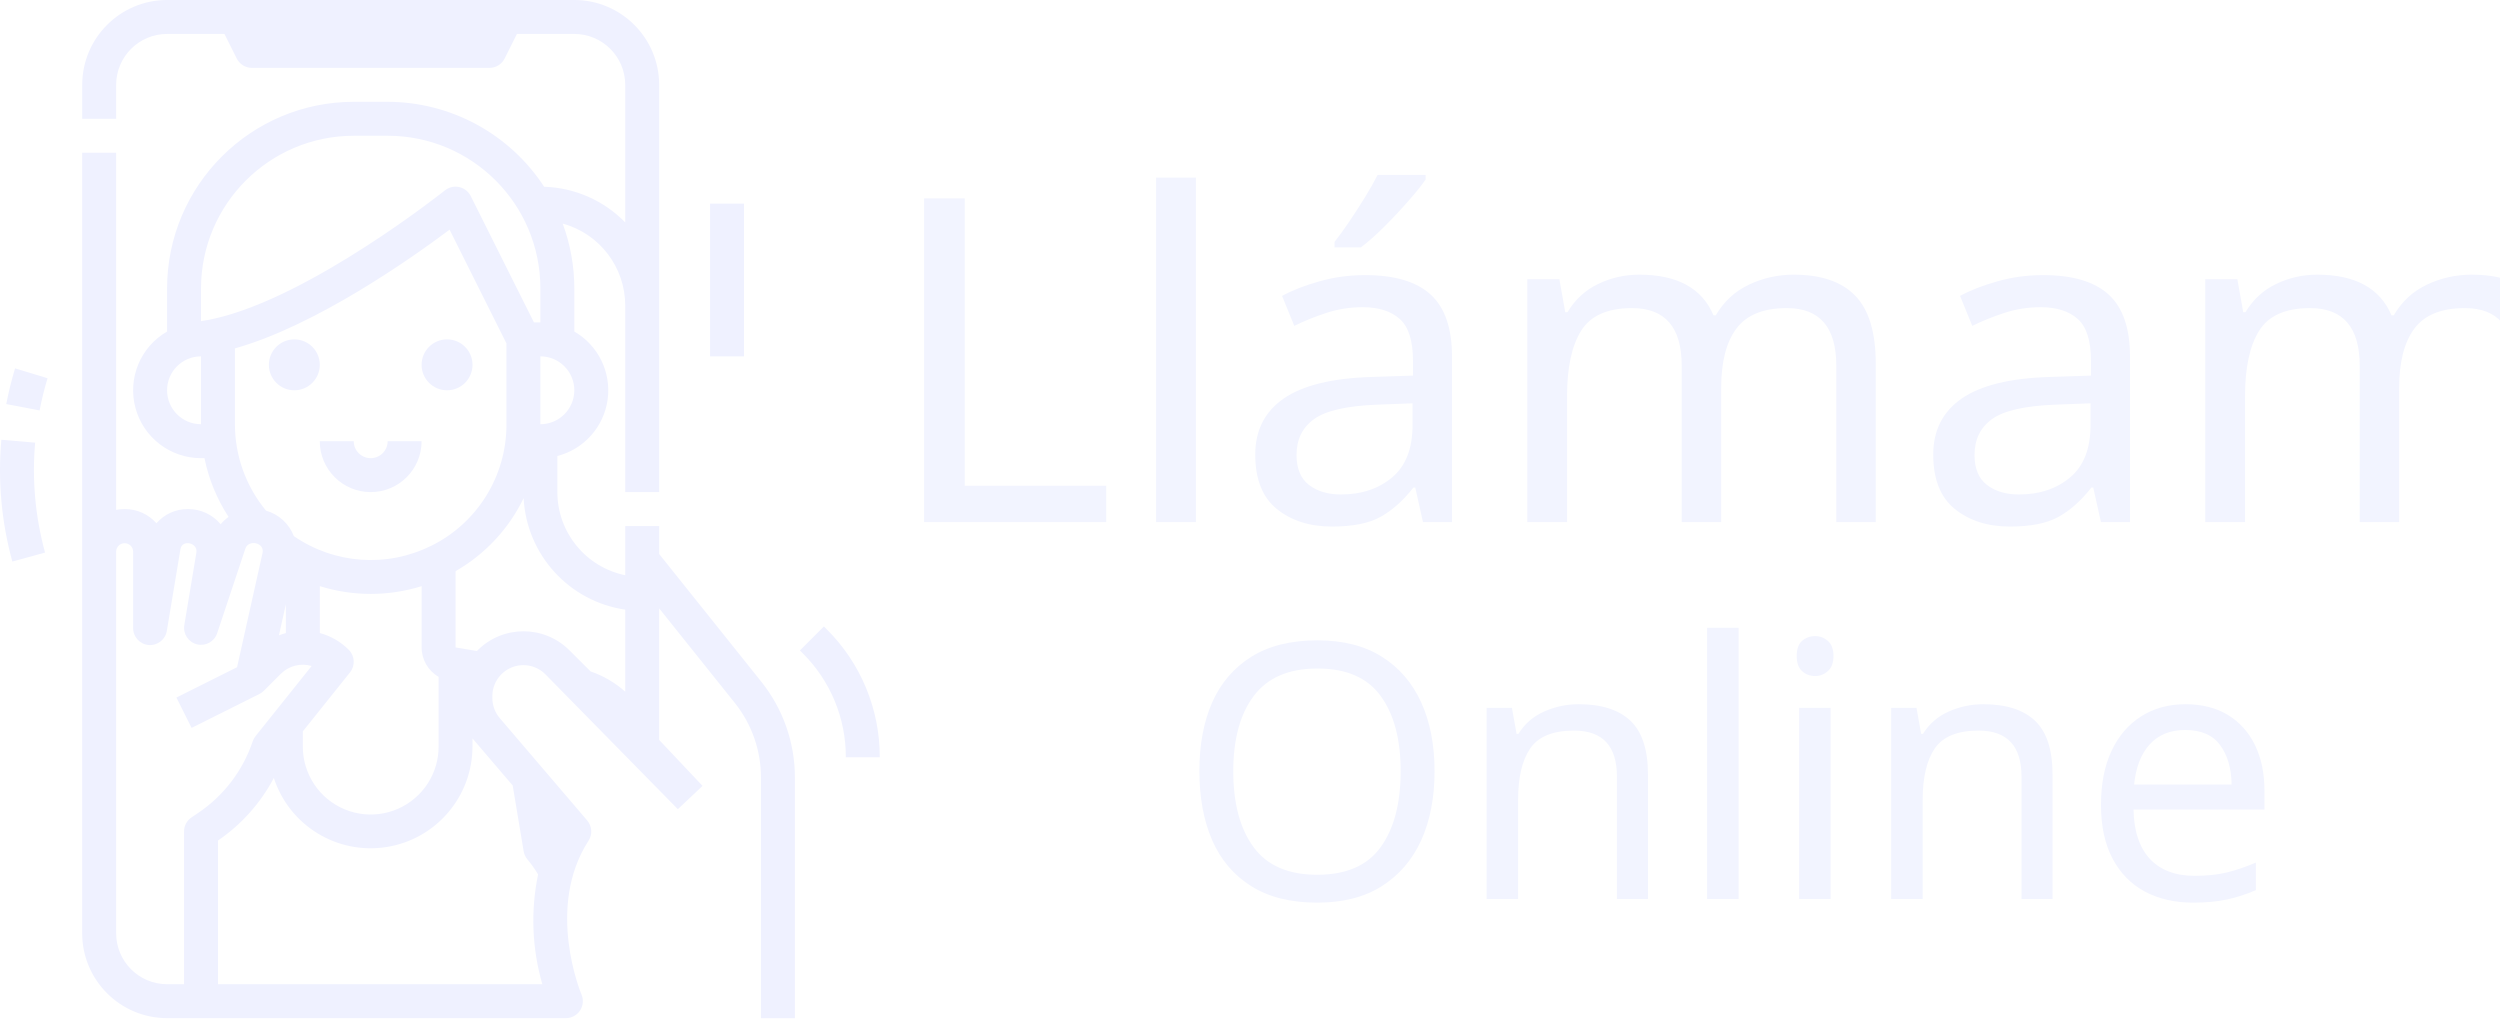
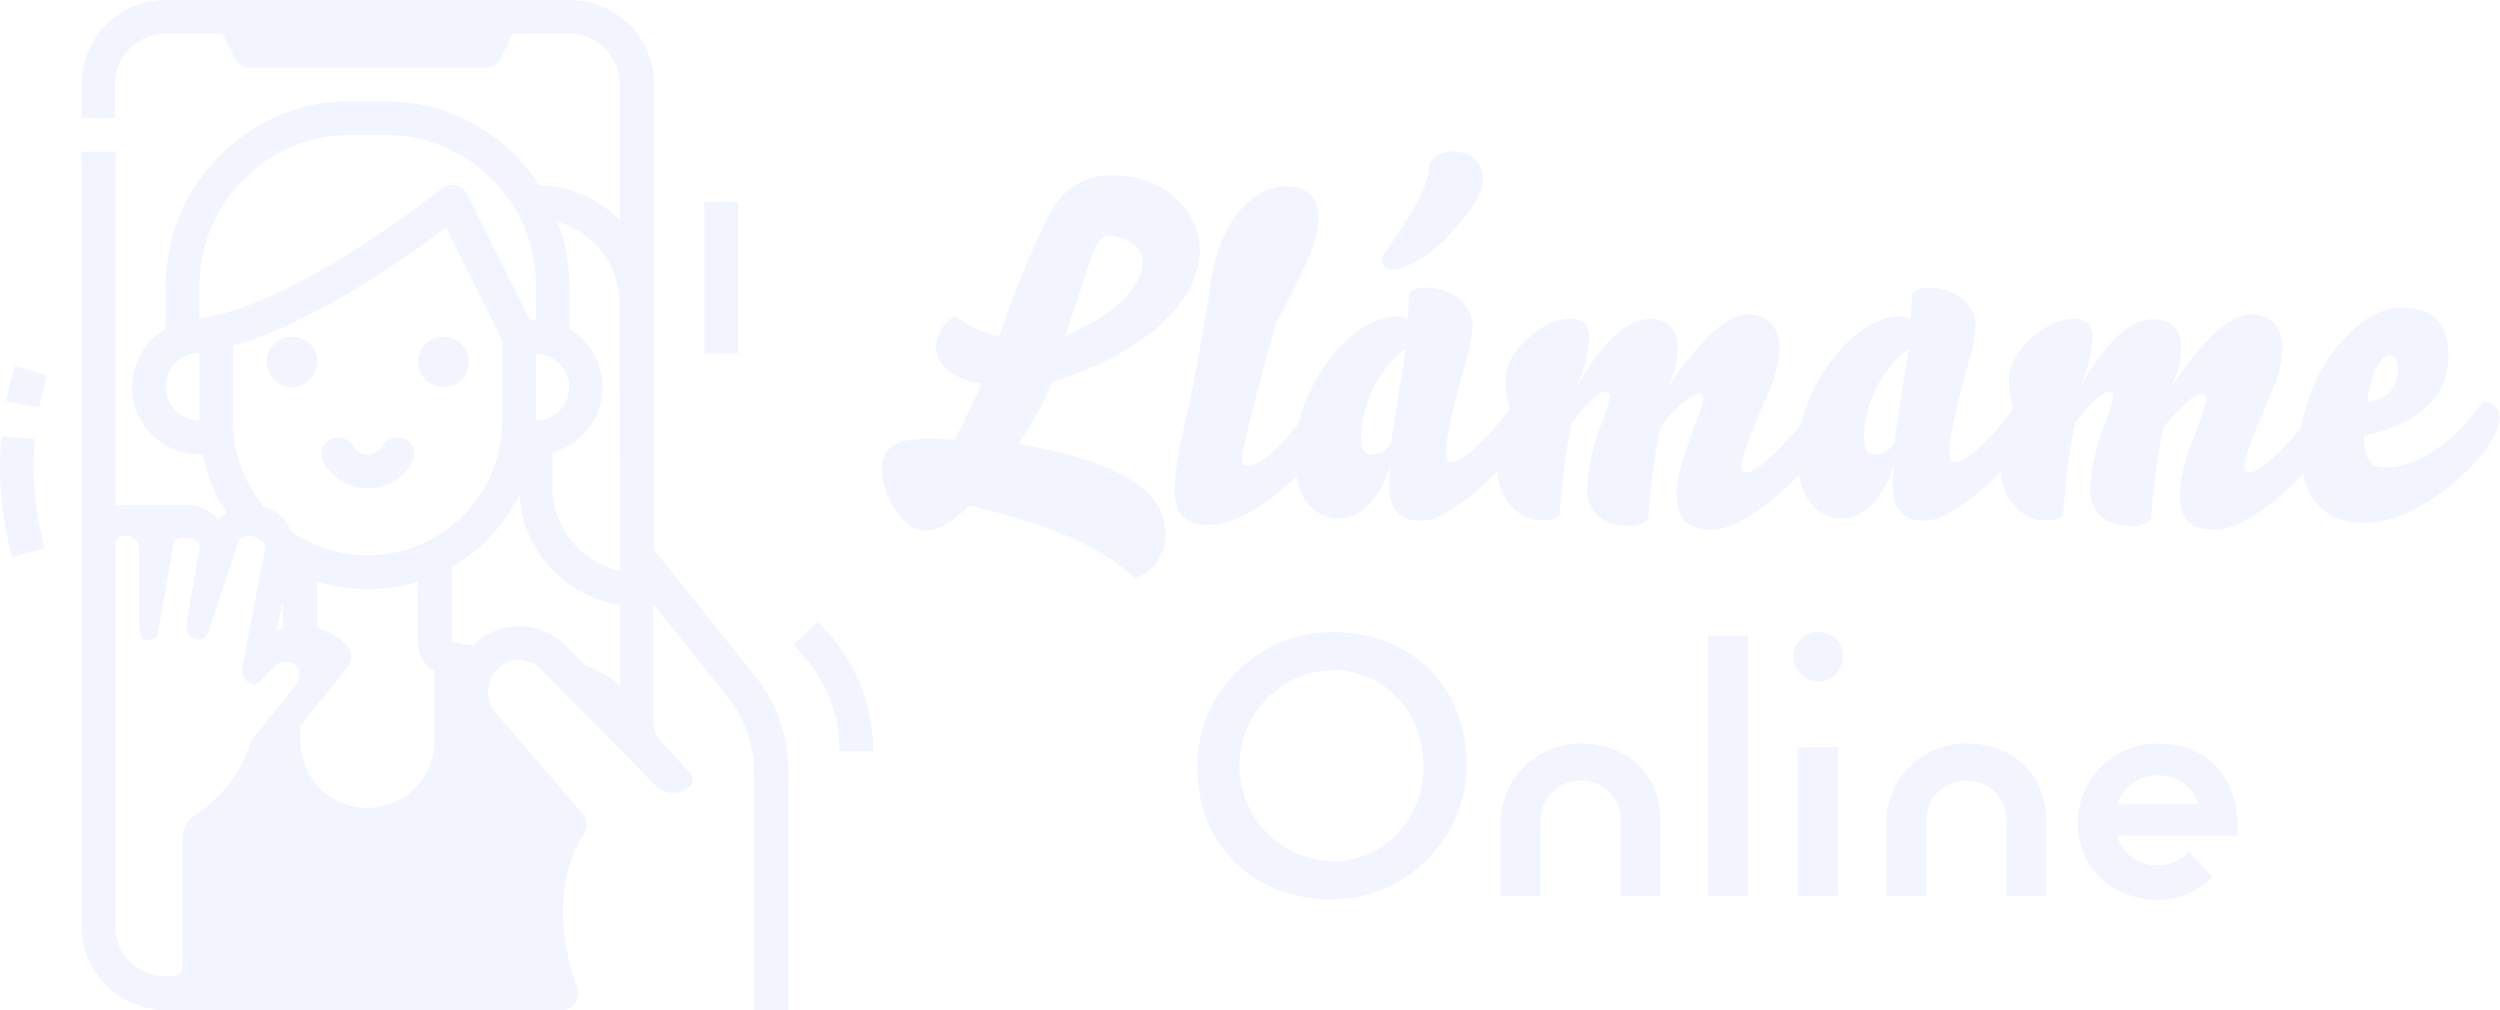
- <svg xmlns="http://www.w3.org/2000/svg" width="259.269" height="105.588" viewBox="0 0 259.269 105.588">
-   <g id="logo" transform="translate(-9.651 -23.168)">
-     <g id="Outline" transform="translate(9.651 23.168)">
-       <circle id="Elipse_18" data-name="Elipse 18" cx="2.64" cy="2.64" r="2.64" transform="translate(27.885 35.196)" fill="#eff1ff" />
-       <circle id="Elipse_19" data-name="Elipse 19" cx="2.64" cy="2.64" r="2.64" transform="translate(43.723 35.196)" fill="#eff1ff" />
-       <path id="Trazado_216" data-name="Trazado 216" d="M84.121,120.386a1.761,1.761,0,0,1-1.76-1.76h-3.52a5.279,5.279,0,0,0,10.559,0H85.881A1.762,1.762,0,0,1,84.121,120.386Z" transform="translate(-45.677 -72.871)" fill="#eff1ff" />
-       <rect id="Rectángulo_21" data-name="Rectángulo 21" width="3.52" height="15.838" transform="translate(73.64 21.118)" fill="#eff1ff" />
-       <path id="Trazado_217" data-name="Trazado 217" d="M11.008,106.573l3.456.663a32.883,32.883,0,0,1,.825-3.34l-3.368-1.022A36.315,36.315,0,0,0,11.008,106.573Z" transform="translate(-10.358 -64.669)" fill="#eff1ff" />
-       <path id="Trazado_218" data-name="Trazado 218" d="M13.295,118.612l-3.506-.3A35.868,35.868,0,0,0,10.93,130.94l3.394-.93A32.373,32.373,0,0,1,13.295,118.612Z" transform="translate(-9.651 -72.705)" fill="#eff1ff" />
-       <path id="Trazado_219" data-name="Trazado 219" d="M185.509,159.012l-.3-.3-2.489,2.489.3.3a15.134,15.134,0,0,1,4.462,10.772H191A18.63,18.63,0,0,0,185.509,159.012Z" transform="translate(-99.763 -93.742)" fill="#eff1ff" />
-       <path id="Trazado_220" data-name="Trazado 220" d="M87.275,80.624v-2.9h-3.52v5.1A8.814,8.814,0,0,1,76.716,74.2V70.46a7.037,7.037,0,0,0,1.76-12.909V53.085a19.4,19.4,0,0,0-1.207-6.729,8.813,8.813,0,0,1,6.486,8.488V74.2h3.52V31.967a8.809,8.809,0,0,0-8.8-8.8H36.24a8.809,8.809,0,0,0-8.8,8.8v3.52h3.52v-3.52a5.285,5.285,0,0,1,5.28-5.279h5.951l1.274,2.547a1.76,1.76,0,0,0,1.574.973H69.676a1.76,1.76,0,0,0,1.574-.973l1.274-2.547h5.952a5.285,5.285,0,0,1,5.279,5.279V46.235a12.28,12.28,0,0,0-8.409-3.7,19.429,19.429,0,0,0-16.228-8.809H55.6A19.38,19.38,0,0,0,36.24,53.085v4.466A7.037,7.037,0,0,0,39.76,70.683h.359a17.515,17.515,0,0,0,2.5,6.092,4.357,4.357,0,0,0-.821.761l-.022-.027a4.37,4.37,0,0,0-3.342-1.546h-.067a4.259,4.259,0,0,0-3.229,1.469,4.353,4.353,0,0,0-3.262-1.469H31.8a4.341,4.341,0,0,0-.844.083V39.006h-3.52v80.951a8.809,8.809,0,0,0,8.8,8.8H77.6a1.76,1.76,0,0,0,1.618-2.452c-.038-.089-3.766-9.007.732-15.948a1.76,1.76,0,0,0-.139-2.1L70.775,97.682a3.218,3.218,0,0,1-.8-2.119v-.191a3.217,3.217,0,0,1,5.5-2.273l13.737,13.987,2.561-2.414-4.5-4.771V86.259l7.859,9.824a12.365,12.365,0,0,1,2.7,7.7v24.978h3.52V103.778a15.9,15.9,0,0,0-3.471-9.894Zm-8.8-16.981a3.524,3.524,0,0,1-3.52,3.52V60.124A3.524,3.524,0,0,1,78.476,63.643ZM39.76,67.163a3.519,3.519,0,0,1,0-7.039Zm1.374-10.947q-.711.16-1.374.255V53.085A15.856,15.856,0,0,1,55.6,37.247h3.52A15.835,15.835,0,0,1,74.956,53.077V56.6h-.672L67.731,43.5a1.76,1.76,0,0,0-2.361-.787,1.792,1.792,0,0,0-.313.2C64.92,43.022,51.152,53.968,41.133,56.216Zm13.949,34.34a6.7,6.7,0,0,0-3-1.738V83.956a17.7,17.7,0,0,0,10.558,0v6.353A3.508,3.508,0,0,0,64.4,93.36V100.6a7.021,7.021,0,0,1-1.072,3.733,7.149,7.149,0,0,1-.99,1.243A7.039,7.039,0,0,1,50.319,100.6V99.017L55.212,92.9a1.759,1.759,0,0,0-.13-2.344Zm8.53-10.778a14.04,14.04,0,0,1-14.224-1.01,4.368,4.368,0,0,0-2.884-2.641,14.039,14.039,0,0,1-3.226-8.964V59.3c8.444-2.384,18.329-9.366,22.259-12.315l5.9,11.8v8.383a14.008,14.008,0,0,1-7.823,12.616ZM48.559,85.834v2.989a6.694,6.694,0,0,0-.716.232Zm-9.775,22.1A1.759,1.759,0,0,0,38,109.4v15.839H36.24a5.286,5.286,0,0,1-5.28-5.28V80.326a.882.882,0,0,1,1.76,0v7.955a1.76,1.76,0,0,0,3.5.289l1.409-8.459c.172-1.033,1.822-.66,1.654.354l-1.254,7.526a1.76,1.76,0,0,0,3.406.846l2.926-8.777c.328-.985,2.019-.619,1.782.45L43.5,92.362l-6.29,3.146,1.574,3.148,7.039-3.52a1.754,1.754,0,0,0,.457-.33l1.76-1.76a3.221,3.221,0,0,1,3.192-.809L45.425,99.5a1.77,1.77,0,0,0-.3.543,14.531,14.531,0,0,1-5.7,7.459Zm33.3-3.305,1.136,6.819a1.763,1.763,0,0,0,.384.838,12.408,12.408,0,0,1,1.114,1.565,23.66,23.66,0,0,0,.44,11.386H41.52v-14.9a18.069,18.069,0,0,0,5.793-6.489,10.559,10.559,0,0,0,20.6-3.251v-.851q.095.119.2.234ZM83.755,94.9a10.529,10.529,0,0,0-3.59-2.1l-2.2-2.192a6.73,6.73,0,0,0-9.517,0l-.074.075-1.923-.321h0l-.289-.048V82.4a17.5,17.5,0,0,0,7.056-7.568A12.339,12.339,0,0,0,83.755,86.393Z" transform="translate(-18.914 -23.168)" fill="#eff1ff" />
+ <svg xmlns="http://www.w3.org/2000/svg" id="Capa_1" data-name="Capa 1" viewBox="0 0 259.06 104.66">
+   <g id="logo">
+     <g id="Online" style="isolation:isolate">
+       <g style="isolation:isolate">
+         <path d="M124.06,79.77a14,14,0,0,1,14-13.84c8.22,0,13.92,5.62,13.92,13.84A14,14,0,0,1,138,93.61C129.83,93.61,124.06,88,124.06,79.77Zm23.46,0c0-5.48-4-9.92-9.48-9.92a9.92,9.92,0,0,0,0,19.83C143.52,89.68,147.52,85.24,147.52,79.77Z" transform="translate(0 -0.42)" fill="#f2f4ff" />
+         <path d="M155.51,85.54a8.24,8.24,0,0,1,8.36-8.07c4.81,0,8.21,3.26,8.21,8.07v7.7h-4.14v-7.7a4,4,0,0,0-4.14-4.22,4.07,4.07,0,0,0-4.15,4.22v7.7h-4.14Z" transform="translate(0 -0.42)" fill="#f2f4ff" />
+         <path d="M177,66.3h4.14V93.24H177Z" transform="translate(0 -0.42)" fill="#f2f4ff" />
+         <path d="M185.85,68.44a2.56,2.56,0,0,1,2.59-2.51A2.49,2.49,0,0,1,191,68.44a2.56,2.56,0,0,1-2.51,2.6A2.63,2.63,0,0,1,185.85,68.44Zm.44,9.4h4.15v15.4h-4.15Z" transform="translate(0 -0.42)" fill="#f2f4ff" />
+         <path d="M195.47,85.54a8.24,8.24,0,0,1,8.36-8.07c4.81,0,8.21,3.26,8.21,8.07v7.7H207.9v-7.7a4,4,0,0,0-4.14-4.22,4.07,4.07,0,0,0-4.15,4.22v7.7h-4.14Z" transform="translate(0 -0.42)" fill="#f2f4ff" />
+         <path d="M215.3,85.54a8.28,8.28,0,0,1,8.29-8.07c4.81,0,8,3,8.29,8.07V87H219.37a4.24,4.24,0,0,0,4.22,3.1,4.09,4.09,0,0,0,3.18-1.4l2.52,2.59a8,8,0,0,1-5.7,2.37C218.78,93.61,215.3,90.35,215.3,85.54Zm12.51-1.78a4.23,4.23,0,0,0-4.22-3,4.29,4.29,0,0,0-4.15,3Z" transform="translate(0 -0.42)" fill="#f2f4ff" />
+       </g>
    </g>
-     <text id="Online" transform="translate(131.785 116.404)" fill="#f2f4ff" font-size="37" font-family="Reross-Quadratic, Reross" opacity="0.996">
-       <tspan x="0" y="0">Online</tspan>
-     </text>
-     <text id="Llámame" transform="translate(100.92 77.308)" fill="#f2f4ff" font-size="47" font-family="BelloScriptPro-Regular, Bello Script Pro" opacity="0.996">
-       <tspan x="0" y="0">Llámame</tspan>
-     </text>
+     <g id="Llámame" style="isolation:isolate">
+       <g style="isolation:isolate">
+         <path d="M97,36.42a3.71,3.71,0,0,1,2-3.24,11.57,11.57,0,0,0,4.51,2.11c2-5.59,4.23-11,5.5-13.11a6.92,6.92,0,0,1,6.15-3.62c5.5,0,9.17,3.76,9.17,7.8,0,4.7-4.8,10.34-15.28,13.63a32.62,32.62,0,0,1-3.57,6.44c12.6,2.12,15.28,5.92,15.28,9.21a4.75,4.75,0,0,1-3.11,4.7c-3.43-3-7.89-5.4-17.2-7.52-1.69,1.6-3.1,2.59-4.56,2.59-2.35,0-4.51-3.71-4.51-6.3,0-2.21,1.27-3.24,4.8-3.24.8,0,1.69.05,2.72.14,1.08-2.07,2-3.9,2.78-5.83C99,39.81,97,38.3,97,36.42Zm13.4-1.22c4.93-2,8-5,8-7.71,0-1.45-1.64-2.63-3.52-2.63-.61,0-1.27.42-1.88,2.49Z" transform="translate(0 -0.42)" fill="#f2f4ff" />
+         <path d="M125.44,29.89c.84-6.34,4.18-10.15,7.89-10.15,2,0,3.29.94,3.29,3.33,0,2.07-.94,4.38-4.46,11-1.27,4.56-3.48,12.74-3.48,13.91,0,.52.24.71.66.71,1.46,0,4.23-2.68,6.67-6.49a1.73,1.73,0,0,1,1.79,1.6c0,3.57-7.62,11-12.36,11-2.73,0-3.72-1.17-3.72-3.62,0-3.15,1.51-8.6,1.88-10.57C124.17,37.5,125,33.09,125.44,29.89Z" transform="translate(0 -0.42)" fill="#f2f4ff" />
+         <path d="M138.79,54.14c-2.68,0-4.66-2.21-4.66-6.49,0-7,5.83-14.42,10.53-14.42.66,0,1,.09,1.22.33l.14-2.73a2.19,2.19,0,0,1,1.65-.61c3.19,0,4.93,2.16,4.93,3.8a12.42,12.42,0,0,1-.52,3.11c-1.64,5.92-2.25,8.88-2.25,10.1,0,.94.19,1.08.56,1.08.94,0,3.39-1.78,6.4-6a1.57,1.57,0,0,1,1.73,1.45c0,3.06-7.8,10.63-11.18,10.63-2.07,0-3.39-.85-3.39-3.86a13.17,13.17,0,0,1,.15-1.83C142.59,53,140.43,54.14,138.79,54.14Zm6.86-17.53c-2.35,1.5-4.61,5.41-4.61,9,0,1.74.56,1.93,1.22,1.93a2.63,2.63,0,0,0,1.88-1.17Zm8-17.53c0,1.36-1.22,3.34-3.62,5.83-1.92,2-4.32,3.43-5.78,3.43-.65,0-1.08-.38-1.08-1.22,3.25-4.7,4.94-7.43,4.94-9.73a2.67,2.67,0,0,1,2.35-1.27C152.6,16.12,153.68,17.34,153.68,19.08Z" transform="translate(0 -0.42)" fill="#f2f4ff" />
+         <path d="M181.22,33c2.17,0,3.2,1.65,3.2,3.48a13.07,13.07,0,0,1-1.27,4.84c-.84,2.07-2.72,6.16-2.72,7.33,0,.52.23.71.65.71.85,0,3.86-2.45,7.1-7.05A1.73,1.73,0,0,1,190,43.85c0,3-8.22,11.46-12.55,11.46-2.77,0-3.71-1.22-3.71-3.8,0-3.1,2.77-8.7,2.77-9.73a.49.49,0,0,0-.56-.56c-.42,0-2.07,1-3.9,3.52a66,66,0,0,0-1.27,9.45,2.25,2.25,0,0,1-1.88.7c-2.63,0-4.42-1.08-4.46-3.9A23,23,0,0,1,166,44.18a12.19,12.19,0,0,0,.8-2.59c0-.42-.18-.56-.56-.56s-1.55.7-3.38,3.24a65.59,65.59,0,0,0-1.23,9.45c-.47.47-.79.61-1.88.61-2.63,0-4.55-2.49-4.6-5.31a20.33,20.33,0,0,1,1.31-6.39,7.91,7.91,0,0,1-.47-2.92c0-2.77,3.76-6.25,6.68-6.25,1.36,0,2,.56,2,2a13.19,13.19,0,0,1-1.46,5.31c3.43-5.93,5.78-7.29,7.85-7.29a2.61,2.61,0,0,1,2.77,2.77,8.6,8.6,0,0,1-1.17,4.56C176.57,35,179.16,33,181.22,33Z" transform="translate(0 -0.42)" fill="#f2f4ff" />
+         <path d="M190.91,54.14c-2.68,0-4.66-2.21-4.66-6.49,0-7,5.83-14.42,10.53-14.42.66,0,1,.09,1.22.33l.15-2.73a2.15,2.15,0,0,1,1.64-.61c3.2,0,4.93,2.16,4.93,3.8a12.78,12.78,0,0,1-.51,3.11C202.56,43.05,202,46,202,47.23c0,.94.19,1.08.57,1.08.94,0,3.38-1.78,6.39-6a1.58,1.58,0,0,1,1.74,1.45c0,3.06-7.81,10.63-11.19,10.63-2.07,0-3.38-.85-3.38-3.86a13,13,0,0,1,.14-1.83C194.71,53,192.55,54.14,190.91,54.14Zm6.86-17.53c-2.35,1.5-4.61,5.41-4.61,9,0,1.74.57,1.93,1.23,1.93a2.66,2.66,0,0,0,1.88-1.17Z" transform="translate(0 -0.42)" fill="#f2f4ff" />
+         <path d="M233.35,33c2.16,0,3.19,1.65,3.19,3.48a13.07,13.07,0,0,1-1.27,4.84c-.84,2.07-2.72,6.16-2.72,7.33,0,.52.23.71.66.71.84,0,3.85-2.45,7.09-7.05a1.73,1.73,0,0,1,1.84,1.55c0,3-8.23,11.46-12.55,11.46-2.78,0-3.71-1.22-3.71-3.8,0-3.1,2.77-8.7,2.77-9.73a.5.5,0,0,0-.57-.56c-.42,0-2.06,1-3.9,3.52a67.4,67.4,0,0,0-1.27,9.45,2.25,2.25,0,0,1-1.88.7c-2.63,0-4.41-1.08-4.46-3.9a22.68,22.68,0,0,1,1.6-6.81,12.82,12.82,0,0,0,.8-2.59c0-.42-.19-.56-.57-.56s-1.55.7-3.38,3.24a65.51,65.51,0,0,0-1.22,9.45c-.47.47-.8.61-1.88.61-2.63,0-4.56-2.49-4.61-5.31a20.09,20.09,0,0,1,1.32-6.39,7.71,7.71,0,0,1-.47-2.92c0-2.77,3.76-6.25,6.67-6.25,1.36,0,2,.56,2,2a13.19,13.19,0,0,1-1.46,5.31c3.44-5.93,5.78-7.29,7.85-7.29A2.62,2.62,0,0,1,226,36.23a8.63,8.63,0,0,1-1.18,4.56C228.69,35,231.28,33,233.35,33Z" transform="translate(0 -0.42)" fill="#f2f4ff" />
+         <path d="M238.38,46.62c0-7.1,5.78-14.33,10.34-14.33,3.24,0,5,1.55,5,4.84,0,3.94-2.31,7-8.75,8.46,0,2.11.43,3.29,2.26,3.29,3.2,0,7.33-2.73,10-6.82a1.69,1.69,0,0,1,1.79,1.55c0,3.48-7.85,11-14,11C240.49,54.56,238.38,51.7,238.38,46.62Zm9.16-9.4c-.66,0-1.92,1.6-2.25,4.89,2.63-.47,3.19-1.93,3.19-3.34C248.48,37.78,248.11,37.22,247.54,37.22Z" transform="translate(0 -0.42)" fill="#f2f4ff" />
+       </g>
+     </g>
+     <g id="Outline">
+       <circle cx="30.26" cy="37.5" r="2.62" fill="#f2f4ff" />
+       <circle cx="45.95" cy="37.5" r="2.62" fill="#f2f4ff" />
+       <path d="M38.11,47.52a1.74,1.74,0,0,1-1.51-.87,1.71,1.71,0,0,0-1.46-.88H35a1.69,1.69,0,0,0-1.5,2.46,5.24,5.24,0,0,0,9.25,0,1.69,1.69,0,0,0-1.5-2.46h-.16a1.71,1.71,0,0,0-1.46.88A1.73,1.73,0,0,1,38.11,47.52Z" transform="translate(0 -0.42)" fill="#f2f4ff" />
+       <rect x="72.99" y="20.93" width="3.49" height="15.7" fill="#f2f4ff" />
+       <path d="M.64,42l3.43.65c.22-1.11.49-2.22.82-3.31l-3.34-1A35.75,35.75,0,0,0,.64,42Z" transform="translate(0 -0.42)" fill="#f2f4ff" />
+       <path d="M3.61,45.92l-3.47-.3A35.48,35.48,0,0,0,1.27,58.14l3.36-.92A32.13,32.13,0,0,1,3.61,45.92Z" transform="translate(0 -0.42)" fill="#f2f4ff" />
+       <path d="M85,65.12l-.3-.3-2.47,2.46.3.3A15,15,0,0,1,87,78.26h3.48A18.42,18.42,0,0,0,85,65.12Z" transform="translate(0 -0.42)" fill="#f2f4ff" />
+       <path d="M78.27,70.51,67.76,57.38h0V9.14A8.74,8.74,0,0,0,59,.42H17.17A8.74,8.74,0,0,0,8.45,9.14v3.48s0,0,0,0h3.46a0,0,0,0,0,0,0V9.14a5.23,5.23,0,0,1,5.23-5.23h5.91l1.26,2.51a1.72,1.72,0,0,0,1.56,1H50.32a1.74,1.74,0,0,0,1.56-1l1.25-2.51H59a5.23,5.23,0,0,1,5.23,5.23V23.25s0,0,0,0a12.18,12.18,0,0,0-8.31-3.64,0,0,0,0,1,0,0,19.24,19.24,0,0,0-16.08-8.72H36.36A19.21,19.21,0,0,0,17.17,30.07v4.44a7,7,0,0,0-2.32,9.89,7.12,7.12,0,0,0,6,3.12H21a17.49,17.49,0,0,0,2.47,6v0a4.81,4.81,0,0,0-.81.75l0,0a4.35,4.35,0,0,0-3.31-1.53H14.58l0,0-.23,0H12.78a4.47,4.47,0,0,0-.82.08h0V16.13H8.45V96.36a8.74,8.74,0,0,0,8.72,8.72h41a1.75,1.75,0,0,0,1.75-1.74,1.81,1.81,0,0,0-.14-.69c0-.09-3.74-8.94.73-15.82a1.75,1.75,0,0,0-.15-2.08l-9-10.47a3.24,3.24,0,0,1-.79-2.1v-.09a3.27,3.27,0,0,1,2.31-3.17,3.2,3.2,0,0,1,3.14.82L67.91,81.8a2.57,2.57,0,0,0,3.6.07,1,1,0,0,0,0-1.37l-2.83-3a3.53,3.53,0,0,1-1-2.43V63s0,0,0,0l7.77,9.7a12.24,12.24,0,0,1,2.67,7.63v24.75H81.7a0,0,0,0,0,0,0V80.32A15.71,15.71,0,0,0,78.27,70.51ZM59,40.54A3.5,3.5,0,0,1,55.56,44s0,0,0,0V37.07s0,0,0,0A3.5,3.5,0,0,1,59,40.54ZM20.66,44s0,0,0,0a3.49,3.49,0,0,1,0-7s0,0,0,0ZM22,33.18c-.46.1-.91.19-1.34.25a0,0,0,0,1,0,0V30.07a15.71,15.71,0,0,1,15.7-15.69h3.49a15.69,15.69,0,0,1,15.7,15.69h0v3.48s0,0,0,0h-.65l-6.49-13a1.75,1.75,0,0,0-2.34-.78,1.65,1.65,0,0,0-.31.2C45.6,20.1,32,31,22,33.18Zm5.33,19.74h0A13.92,13.92,0,0,1,24.15,44V36.24a0,0,0,0,1,0,0C32.52,33.87,42.3,27,46.2,24h0l5.84,11.68h0V44a13.87,13.87,0,0,1-7.75,12.5h0a13.89,13.89,0,0,1-14.1-1h0A4.33,4.33,0,0,0,27.35,52.92Zm2,9.74v2.83a0,0,0,0,1,0,0,5.25,5.25,0,0,0-.67.22l0,0,.68-3S29.38,62.64,29.38,62.66ZM16.1,54.19a0,0,0,0,1,0,0l0,0ZM30.34,71.81l-4.06,5.08a1.78,1.78,0,0,0-.3.54,14.36,14.36,0,0,1-5.64,7.39l-.21.14a2.7,2.7,0,0,0-1.21,2.27V100.6a1,1,0,0,1-1,1h-.76a5.23,5.23,0,0,1-5.23-5.23V57.08c0-1.93,2.48-1.13,2.48,0v7.88c0,1,.05,1.77,1,1.77s1-.8,1.12-1.64L18,56.68c.17-1,2.86-.54,2.69.46L19.4,64.6c-.16,1,0,1.92,1,2.08s1.1-.54,1.37-1.35l2.9-8.7c.51-1.39,3-.41,2.8.65L25.15,69.41c-.37,1.15.87,2.49,1.76,1.63l1.77-1.76C29.56,68.42,32.3,69.41,30.34,71.81ZM44,80.87a6.88,6.88,0,0,1-1,1.23,7,7,0,0,1-10.32-.5A7.1,7.1,0,0,1,31.13,77V75.61h0L36,69.54a1.74,1.74,0,0,0-.13-2.32h0a6.51,6.51,0,0,0-3-1.72s0,0,0,0V60.69h0a17.5,17.5,0,0,0,10.43,0h0V67a3.45,3.45,0,0,0,1.74,3h0v7.17A6.92,6.92,0,0,1,44,80.87Zm20.25-9.38s0,0,0,0a10.49,10.49,0,0,0-3.54-2.06h0l-2.18-2.17a6.68,6.68,0,0,0-9.44,0l-.07.08L47.11,67h0l-.28,0V59.14h0a17.29,17.29,0,0,0,7-7.45s0,0,0,0a12.23,12.23,0,0,0,10.44,11.4h0Zm0-11.95h0a8.74,8.74,0,0,1-7-8.54v-3.7s0,0,0,0A7,7,0,0,0,59,34.51V30.07a19.33,19.33,0,0,0-1.19-6.64,0,0,0,0,1,0,0,8.75,8.75,0,0,1,6.4,8.41Z" transform="translate(0 -0.42)" fill="#f2f4ff" />
+     </g>
  </g>
</svg>
